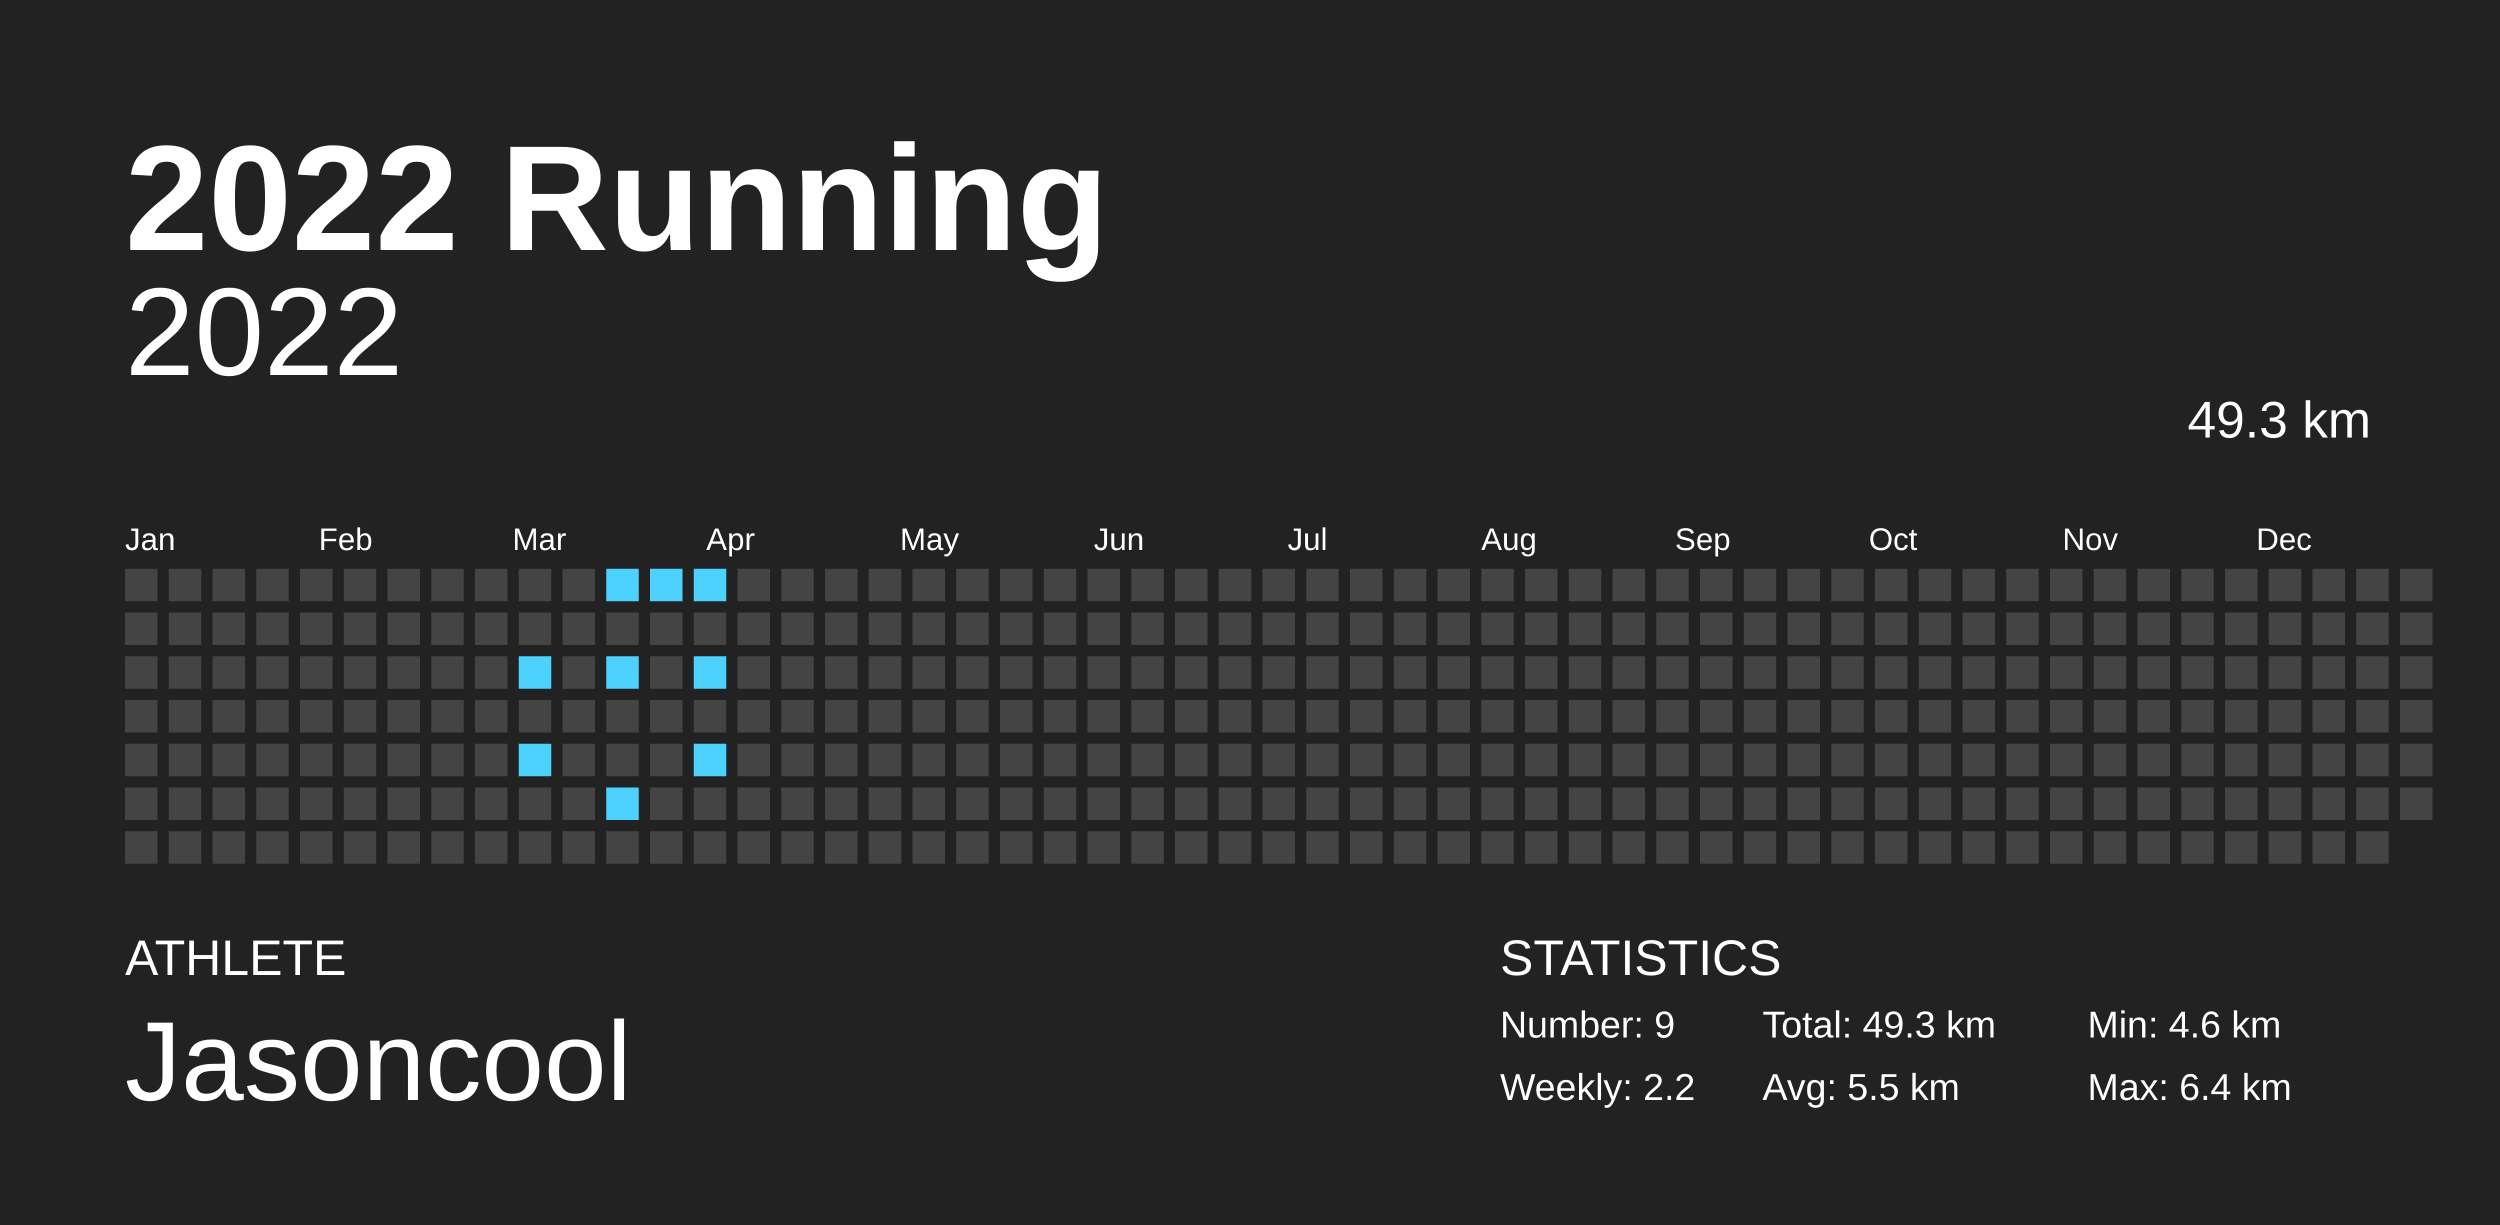
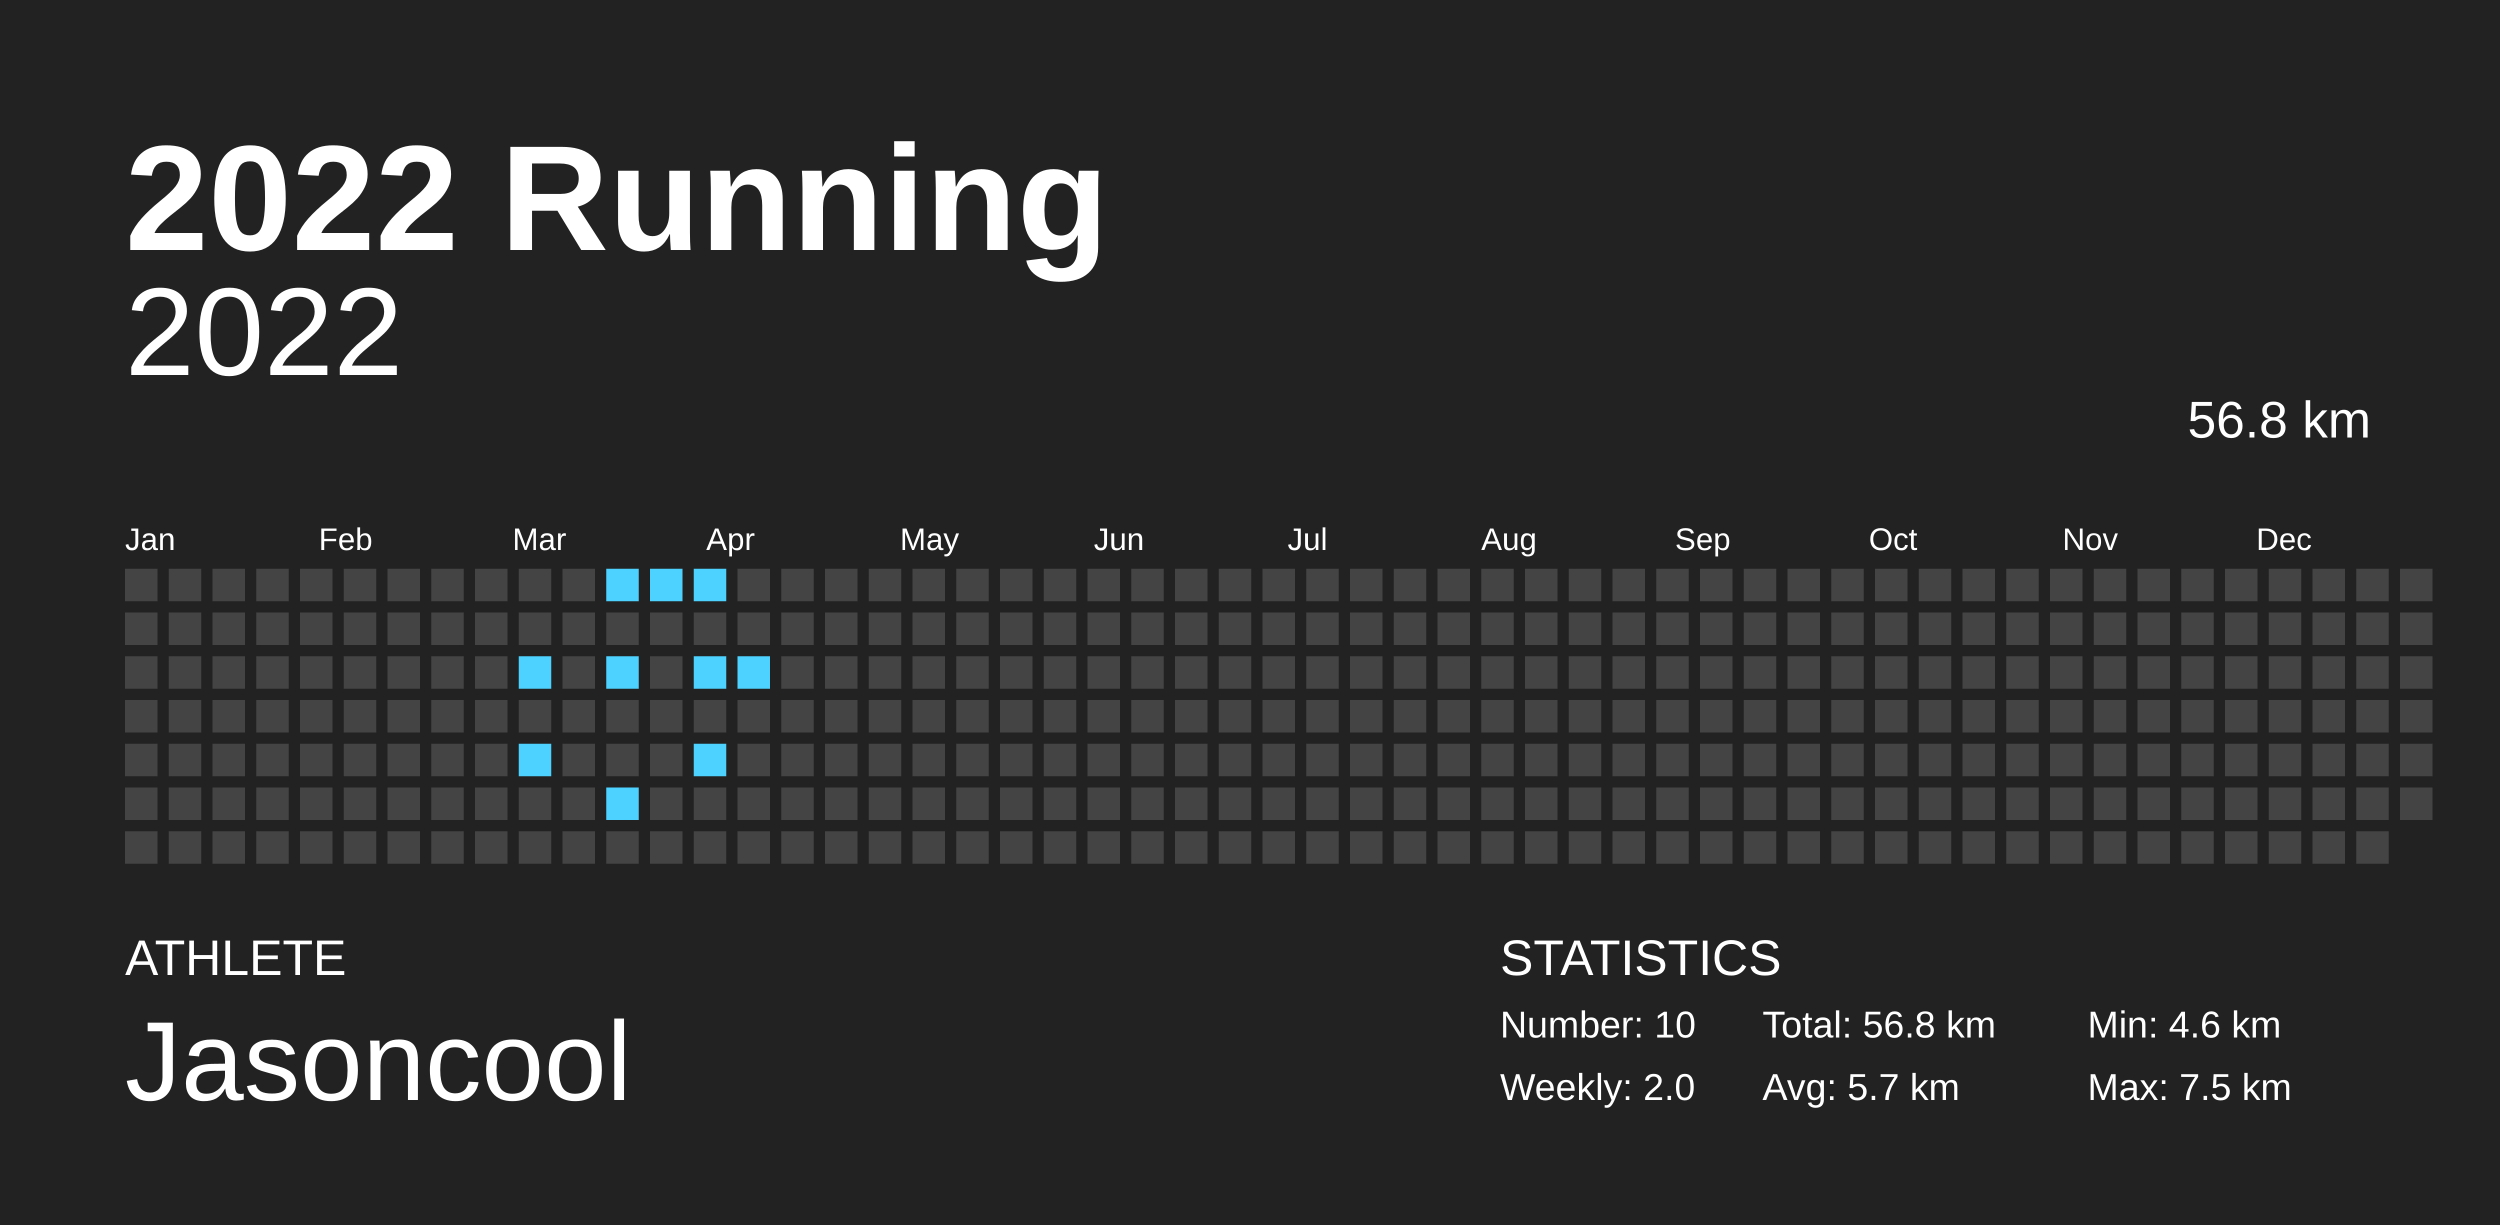
<svg xmlns="http://www.w3.org/2000/svg" baseProfile="full" height="98mm" version="1.1" viewBox="0,0,200,98" width="200mm">
  <defs />
  <rect fill="#222222" height="98" width="200" x="0" y="0" />
  <text fill="#FFFFFF" style="font-size:12px; font-family:Arial; font-weight:bold;" x="10" y="20">2022 Running</text>
  <text fill="#FFFFFF" style="font-size:4px; font-family:Arial" x="10" y="78">ATHLETE</text>
  <text fill="#FFFFFF" style="font-size:9px; font-family:Arial" x="10" y="88">Jasoncool</text>
  <text fill="#FFFFFF" style="font-size:4px; font-family:Arial" x="120" y="78">STATISTICS</text>
-   <text fill="#FFFFFF" style="font-size:3px; font-family:Arial" x="120" y="83">Number: 9</text>
-   <text fill="#FFFFFF" style="font-size:3px; font-family:Arial" x="120" y="88">Weekly: 2.2</text>
-   <text fill="#FFFFFF" style="font-size:3px; font-family:Arial" x="141" y="83">Total: 49.3 km</text>
-   <text fill="#FFFFFF" style="font-size:3px; font-family:Arial" x="141" y="88">Avg: 5.5 km</text>
+   <text fill="#FFFFFF" style="font-size:3px; font-family:Arial" x="120" y="83">Number: 10</text>
+   <text fill="#FFFFFF" style="font-size:3px; font-family:Arial" x="120" y="88">Weekly: 2.0</text>
+   <text fill="#FFFFFF" style="font-size:3px; font-family:Arial" x="141" y="83">Total: 56.8 km</text>
+   <text fill="#FFFFFF" style="font-size:3px; font-family:Arial" x="141" y="88">Avg: 5.7 km</text>
  <text fill="#FFFFFF" style="font-size:3px; font-family:Arial" x="167" y="83">Min: 4.6 km</text>
-   <text fill="#FFFFFF" style="font-size:3px; font-family:Arial" x="167" y="88">Max: 6.4 km</text>
+   <text fill="#FFFFFF" style="font-size:3px; font-family:Arial" x="167" y="88">Max: 7.5 km</text>
  <text alignment-baseline="hanging" fill="#FFFFFF" style="font-size:10.0px; font-family:Arial;" x="10" y="30">2022</text>
-   <text alignment-baseline="hanging" fill="#FFFFFF" style="font-size:4.125px; font-family:Arial;" x="175" y="35">49.3 km</text>
+   <text alignment-baseline="hanging" fill="#FFFFFF" style="font-size:4.125px; font-family:Arial;" x="175" y="35">56.8 km</text>
  <text fill="#FFFFFF" style="font-size:2.5px; font-family:Arial" x="10.0" y="44">Jan</text>
  <text fill="#FFFFFF" style="font-size:2.5px; font-family:Arial" x="25.5" y="44">Feb</text>
  <text fill="#FFFFFF" style="font-size:2.5px; font-family:Arial" x="41.0" y="44">Mar</text>
  <text fill="#FFFFFF" style="font-size:2.5px; font-family:Arial" x="56.5" y="44">Apr</text>
  <text fill="#FFFFFF" style="font-size:2.5px; font-family:Arial" x="72.0" y="44">May</text>
  <text fill="#FFFFFF" style="font-size:2.5px; font-family:Arial" x="87.5" y="44">Jun</text>
  <text fill="#FFFFFF" style="font-size:2.5px; font-family:Arial" x="103.0" y="44">Jul</text>
  <text fill="#FFFFFF" style="font-size:2.5px; font-family:Arial" x="118.5" y="44">Aug</text>
  <text fill="#FFFFFF" style="font-size:2.5px; font-family:Arial" x="134.0" y="44">Sep</text>
  <text fill="#FFFFFF" style="font-size:2.5px; font-family:Arial" x="149.5" y="44">Oct</text>
  <text fill="#FFFFFF" style="font-size:2.5px; font-family:Arial" x="165.0" y="44">Nov</text>
  <text fill="#FFFFFF" style="font-size:2.5px; font-family:Arial" x="180.5" y="44">Dec</text>
  <rect fill="#444444" height="2.6" width="2.6" x="10.0" y="45.5" />
  <rect fill="#444444" height="2.6" width="2.6" x="10.0" y="49.0" />
  <rect fill="#444444" height="2.6" width="2.6" x="10.0" y="52.5" />
  <rect fill="#444444" height="2.6" width="2.6" x="10.0" y="56.0" />
  <rect fill="#444444" height="2.6" width="2.6" x="10.0" y="59.5" />
  <rect fill="#444444" height="2.6" width="2.6" x="10.0" y="63.0" />
  <rect fill="#444444" height="2.6" width="2.6" x="10.0" y="66.5" />
  <rect fill="#444444" height="2.6" width="2.6" x="13.5" y="45.5" />
  <rect fill="#444444" height="2.6" width="2.6" x="13.5" y="49.0" />
  <rect fill="#444444" height="2.6" width="2.6" x="13.5" y="52.5" />
  <rect fill="#444444" height="2.6" width="2.6" x="13.5" y="56.0" />
  <rect fill="#444444" height="2.6" width="2.6" x="13.5" y="59.5" />
  <rect fill="#444444" height="2.6" width="2.6" x="13.5" y="63.0" />
  <rect fill="#444444" height="2.6" width="2.6" x="13.5" y="66.5" />
  <rect fill="#444444" height="2.6" width="2.6" x="17.0" y="45.5" />
  <rect fill="#444444" height="2.6" width="2.6" x="17.0" y="49.0" />
  <rect fill="#444444" height="2.6" width="2.6" x="17.0" y="52.5" />
  <rect fill="#444444" height="2.6" width="2.6" x="17.0" y="56.0" />
  <rect fill="#444444" height="2.6" width="2.6" x="17.0" y="59.5" />
  <rect fill="#444444" height="2.6" width="2.6" x="17.0" y="63.0" />
  <rect fill="#444444" height="2.6" width="2.6" x="17.0" y="66.5" />
  <rect fill="#444444" height="2.6" width="2.6" x="20.5" y="45.5" />
  <rect fill="#444444" height="2.6" width="2.6" x="20.5" y="49.0" />
  <rect fill="#444444" height="2.6" width="2.6" x="20.5" y="52.5" />
  <rect fill="#444444" height="2.6" width="2.6" x="20.5" y="56.0" />
  <rect fill="#444444" height="2.6" width="2.6" x="20.5" y="59.5" />
  <rect fill="#444444" height="2.6" width="2.6" x="20.5" y="63.0" />
  <rect fill="#444444" height="2.6" width="2.6" x="20.5" y="66.5" />
  <rect fill="#444444" height="2.6" width="2.6" x="24.0" y="45.5" />
  <rect fill="#444444" height="2.6" width="2.6" x="24.0" y="49.0" />
  <rect fill="#444444" height="2.6" width="2.6" x="24.0" y="52.5" />
  <rect fill="#444444" height="2.6" width="2.6" x="24.0" y="56.0" />
  <rect fill="#444444" height="2.6" width="2.6" x="24.0" y="59.5" />
  <rect fill="#444444" height="2.6" width="2.6" x="24.0" y="63.0" />
  <rect fill="#444444" height="2.6" width="2.6" x="24.0" y="66.5" />
  <rect fill="#444444" height="2.6" width="2.6" x="27.5" y="45.5" />
  <rect fill="#444444" height="2.6" width="2.6" x="27.5" y="49.0" />
  <rect fill="#444444" height="2.6" width="2.6" x="27.5" y="52.5" />
  <rect fill="#444444" height="2.6" width="2.6" x="27.5" y="56.0" />
  <rect fill="#444444" height="2.6" width="2.6" x="27.5" y="59.5" />
  <rect fill="#444444" height="2.6" width="2.6" x="27.5" y="63.0" />
  <rect fill="#444444" height="2.6" width="2.6" x="27.5" y="66.5" />
  <rect fill="#444444" height="2.6" width="2.6" x="31.0" y="45.5" />
  <rect fill="#444444" height="2.6" width="2.6" x="31.0" y="49.0" />
  <rect fill="#444444" height="2.6" width="2.6" x="31.0" y="52.5" />
  <rect fill="#444444" height="2.6" width="2.6" x="31.0" y="56.0" />
  <rect fill="#444444" height="2.6" width="2.6" x="31.0" y="59.5" />
  <rect fill="#444444" height="2.6" width="2.6" x="31.0" y="63.0" />
  <rect fill="#444444" height="2.6" width="2.6" x="31.0" y="66.5" />
  <rect fill="#444444" height="2.6" width="2.6" x="34.5" y="45.5" />
  <rect fill="#444444" height="2.6" width="2.6" x="34.5" y="49.0" />
  <rect fill="#444444" height="2.6" width="2.6" x="34.5" y="52.5" />
  <rect fill="#444444" height="2.6" width="2.6" x="34.5" y="56.0" />
  <rect fill="#444444" height="2.6" width="2.6" x="34.5" y="59.5" />
  <rect fill="#444444" height="2.6" width="2.6" x="34.5" y="63.0" />
  <rect fill="#444444" height="2.6" width="2.6" x="34.5" y="66.5" />
  <rect fill="#444444" height="2.6" width="2.6" x="38.0" y="45.5" />
  <rect fill="#444444" height="2.6" width="2.6" x="38.0" y="49.0" />
  <rect fill="#444444" height="2.6" width="2.6" x="38.0" y="52.5" />
  <rect fill="#444444" height="2.6" width="2.6" x="38.0" y="56.0" />
  <rect fill="#444444" height="2.6" width="2.6" x="38.0" y="59.5" />
  <rect fill="#444444" height="2.6" width="2.6" x="38.0" y="63.0" />
  <rect fill="#444444" height="2.6" width="2.6" x="38.0" y="66.5" />
  <rect fill="#444444" height="2.6" width="2.6" x="41.5" y="45.5" />
  <rect fill="#444444" height="2.6" width="2.6" x="41.5" y="49.0" />
  <rect fill="#4dd2ff" height="2.6" width="2.6" x="41.5" y="52.5" />
  <rect fill="#444444" height="2.6" width="2.6" x="41.5" y="56.0" />
  <rect fill="#4dd2ff" height="2.6" width="2.6" x="41.5" y="59.5" />
  <rect fill="#444444" height="2.6" width="2.6" x="41.5" y="63.0" />
  <rect fill="#444444" height="2.6" width="2.6" x="41.5" y="66.5" />
  <rect fill="#444444" height="2.6" width="2.6" x="45.0" y="45.5" />
  <rect fill="#444444" height="2.6" width="2.6" x="45.0" y="49.0" />
  <rect fill="#444444" height="2.6" width="2.6" x="45.0" y="52.5" />
  <rect fill="#444444" height="2.6" width="2.6" x="45.0" y="56.0" />
  <rect fill="#444444" height="2.6" width="2.6" x="45.0" y="59.5" />
  <rect fill="#444444" height="2.6" width="2.6" x="45.0" y="63.0" />
  <rect fill="#444444" height="2.6" width="2.6" x="45.0" y="66.5" />
  <rect fill="#4dd2ff" height="2.6" width="2.6" x="48.5" y="45.5" />
  <rect fill="#444444" height="2.6" width="2.6" x="48.5" y="49.0" />
  <rect fill="#4dd2ff" height="2.6" width="2.6" x="48.5" y="52.5" />
  <rect fill="#444444" height="2.6" width="2.6" x="48.5" y="56.0" />
  <rect fill="#444444" height="2.6" width="2.6" x="48.5" y="59.5" />
  <rect fill="#4dd2ff" height="2.6" width="2.6" x="48.5" y="63.0" />
  <rect fill="#444444" height="2.6" width="2.6" x="48.5" y="66.5" />
  <rect fill="#4dd2ff" height="2.6" width="2.6" x="52.0" y="45.5" />
  <rect fill="#444444" height="2.6" width="2.6" x="52.0" y="49.0" />
  <rect fill="#444444" height="2.6" width="2.6" x="52.0" y="52.5" />
  <rect fill="#444444" height="2.6" width="2.6" x="52.0" y="56.0" />
  <rect fill="#444444" height="2.6" width="2.6" x="52.0" y="59.5" />
  <rect fill="#444444" height="2.6" width="2.6" x="52.0" y="63.0" />
  <rect fill="#444444" height="2.6" width="2.6" x="52.0" y="66.5" />
  <rect fill="#4dd2ff" height="2.6" width="2.6" x="55.5" y="45.5" />
  <rect fill="#444444" height="2.6" width="2.6" x="55.5" y="49.0" />
  <rect fill="#4dd2ff" height="2.6" width="2.6" x="55.5" y="52.5" />
  <rect fill="#444444" height="2.6" width="2.6" x="55.5" y="56.0" />
  <rect fill="#4dd2ff" height="2.6" width="2.6" x="55.5" y="59.5" />
  <rect fill="#444444" height="2.6" width="2.6" x="55.5" y="63.0" />
  <rect fill="#444444" height="2.6" width="2.6" x="55.5" y="66.5" />
  <rect fill="#444444" height="2.6" width="2.6" x="59.0" y="45.5" />
  <rect fill="#444444" height="2.6" width="2.6" x="59.0" y="49.0" />
-   <rect fill="#444444" height="2.6" width="2.6" x="59.0" y="52.5" />
+   <rect fill="#4dd2ff" height="2.6" width="2.6" x="59.0" y="52.5" />
  <rect fill="#444444" height="2.6" width="2.6" x="59.0" y="56.0" />
  <rect fill="#444444" height="2.6" width="2.6" x="59.0" y="59.5" />
  <rect fill="#444444" height="2.6" width="2.6" x="59.0" y="63.0" />
  <rect fill="#444444" height="2.6" width="2.6" x="59.0" y="66.5" />
  <rect fill="#444444" height="2.6" width="2.6" x="62.5" y="45.5" />
  <rect fill="#444444" height="2.6" width="2.6" x="62.5" y="49.0" />
  <rect fill="#444444" height="2.6" width="2.6" x="62.5" y="52.5" />
  <rect fill="#444444" height="2.6" width="2.6" x="62.5" y="56.0" />
  <rect fill="#444444" height="2.6" width="2.6" x="62.5" y="59.5" />
  <rect fill="#444444" height="2.6" width="2.6" x="62.5" y="63.0" />
  <rect fill="#444444" height="2.6" width="2.6" x="62.5" y="66.5" />
  <rect fill="#444444" height="2.6" width="2.6" x="66.0" y="45.5" />
  <rect fill="#444444" height="2.6" width="2.6" x="66.0" y="49.0" />
  <rect fill="#444444" height="2.6" width="2.6" x="66.0" y="52.5" />
  <rect fill="#444444" height="2.6" width="2.6" x="66.0" y="56.0" />
  <rect fill="#444444" height="2.6" width="2.6" x="66.0" y="59.5" />
  <rect fill="#444444" height="2.6" width="2.6" x="66.0" y="63.0" />
  <rect fill="#444444" height="2.6" width="2.6" x="66.0" y="66.5" />
  <rect fill="#444444" height="2.6" width="2.6" x="69.5" y="45.5" />
  <rect fill="#444444" height="2.6" width="2.6" x="69.5" y="49.0" />
  <rect fill="#444444" height="2.6" width="2.6" x="69.5" y="52.5" />
  <rect fill="#444444" height="2.6" width="2.6" x="69.5" y="56.0" />
  <rect fill="#444444" height="2.6" width="2.6" x="69.5" y="59.5" />
  <rect fill="#444444" height="2.6" width="2.6" x="69.5" y="63.0" />
  <rect fill="#444444" height="2.6" width="2.6" x="69.5" y="66.5" />
  <rect fill="#444444" height="2.6" width="2.6" x="73.0" y="45.5" />
  <rect fill="#444444" height="2.6" width="2.6" x="73.0" y="49.0" />
  <rect fill="#444444" height="2.6" width="2.6" x="73.0" y="52.5" />
  <rect fill="#444444" height="2.6" width="2.6" x="73.0" y="56.0" />
  <rect fill="#444444" height="2.6" width="2.6" x="73.0" y="59.5" />
  <rect fill="#444444" height="2.6" width="2.6" x="73.0" y="63.0" />
  <rect fill="#444444" height="2.6" width="2.6" x="73.0" y="66.5" />
  <rect fill="#444444" height="2.6" width="2.6" x="76.5" y="45.5" />
  <rect fill="#444444" height="2.6" width="2.6" x="76.5" y="49.0" />
  <rect fill="#444444" height="2.6" width="2.6" x="76.5" y="52.5" />
  <rect fill="#444444" height="2.6" width="2.6" x="76.5" y="56.0" />
  <rect fill="#444444" height="2.6" width="2.6" x="76.5" y="59.5" />
  <rect fill="#444444" height="2.6" width="2.6" x="76.5" y="63.0" />
  <rect fill="#444444" height="2.6" width="2.6" x="76.5" y="66.5" />
  <rect fill="#444444" height="2.6" width="2.6" x="80.0" y="45.5" />
  <rect fill="#444444" height="2.6" width="2.6" x="80.0" y="49.0" />
  <rect fill="#444444" height="2.6" width="2.6" x="80.0" y="52.5" />
  <rect fill="#444444" height="2.6" width="2.6" x="80.0" y="56.0" />
  <rect fill="#444444" height="2.6" width="2.6" x="80.0" y="59.5" />
  <rect fill="#444444" height="2.6" width="2.6" x="80.0" y="63.0" />
  <rect fill="#444444" height="2.6" width="2.6" x="80.0" y="66.5" />
  <rect fill="#444444" height="2.6" width="2.6" x="83.5" y="45.5" />
  <rect fill="#444444" height="2.6" width="2.6" x="83.5" y="49.0" />
  <rect fill="#444444" height="2.6" width="2.6" x="83.5" y="52.5" />
  <rect fill="#444444" height="2.6" width="2.6" x="83.5" y="56.0" />
  <rect fill="#444444" height="2.6" width="2.6" x="83.5" y="59.5" />
  <rect fill="#444444" height="2.6" width="2.6" x="83.5" y="63.0" />
  <rect fill="#444444" height="2.6" width="2.6" x="83.5" y="66.5" />
  <rect fill="#444444" height="2.6" width="2.6" x="87.0" y="45.5" />
  <rect fill="#444444" height="2.6" width="2.6" x="87.0" y="49.0" />
  <rect fill="#444444" height="2.6" width="2.6" x="87.0" y="52.5" />
  <rect fill="#444444" height="2.6" width="2.6" x="87.0" y="56.0" />
  <rect fill="#444444" height="2.6" width="2.6" x="87.0" y="59.5" />
  <rect fill="#444444" height="2.6" width="2.6" x="87.0" y="63.0" />
  <rect fill="#444444" height="2.6" width="2.6" x="87.0" y="66.5" />
  <rect fill="#444444" height="2.6" width="2.6" x="90.5" y="45.5" />
  <rect fill="#444444" height="2.6" width="2.6" x="90.5" y="49.0" />
  <rect fill="#444444" height="2.6" width="2.6" x="90.5" y="52.5" />
  <rect fill="#444444" height="2.6" width="2.6" x="90.5" y="56.0" />
  <rect fill="#444444" height="2.6" width="2.6" x="90.5" y="59.5" />
  <rect fill="#444444" height="2.6" width="2.6" x="90.5" y="63.0" />
  <rect fill="#444444" height="2.6" width="2.6" x="90.5" y="66.5" />
  <rect fill="#444444" height="2.6" width="2.6" x="94.0" y="45.5" />
  <rect fill="#444444" height="2.6" width="2.6" x="94.0" y="49.0" />
  <rect fill="#444444" height="2.6" width="2.6" x="94.0" y="52.5" />
  <rect fill="#444444" height="2.6" width="2.6" x="94.0" y="56.0" />
  <rect fill="#444444" height="2.6" width="2.6" x="94.0" y="59.5" />
  <rect fill="#444444" height="2.6" width="2.6" x="94.0" y="63.0" />
  <rect fill="#444444" height="2.6" width="2.6" x="94.0" y="66.5" />
  <rect fill="#444444" height="2.6" width="2.6" x="97.5" y="45.5" />
  <rect fill="#444444" height="2.6" width="2.6" x="97.5" y="49.0" />
  <rect fill="#444444" height="2.6" width="2.6" x="97.5" y="52.5" />
  <rect fill="#444444" height="2.6" width="2.6" x="97.5" y="56.0" />
  <rect fill="#444444" height="2.6" width="2.6" x="97.5" y="59.5" />
  <rect fill="#444444" height="2.6" width="2.6" x="97.5" y="63.0" />
  <rect fill="#444444" height="2.6" width="2.6" x="97.5" y="66.5" />
  <rect fill="#444444" height="2.6" width="2.6" x="101.0" y="45.5" />
  <rect fill="#444444" height="2.6" width="2.6" x="101.0" y="49.0" />
  <rect fill="#444444" height="2.6" width="2.6" x="101.0" y="52.5" />
  <rect fill="#444444" height="2.6" width="2.6" x="101.0" y="56.0" />
  <rect fill="#444444" height="2.6" width="2.6" x="101.0" y="59.5" />
  <rect fill="#444444" height="2.6" width="2.6" x="101.0" y="63.0" />
  <rect fill="#444444" height="2.6" width="2.6" x="101.0" y="66.5" />
  <rect fill="#444444" height="2.6" width="2.6" x="104.5" y="45.5" />
  <rect fill="#444444" height="2.6" width="2.6" x="104.5" y="49.0" />
  <rect fill="#444444" height="2.6" width="2.6" x="104.5" y="52.5" />
  <rect fill="#444444" height="2.6" width="2.6" x="104.5" y="56.0" />
  <rect fill="#444444" height="2.6" width="2.6" x="104.5" y="59.5" />
  <rect fill="#444444" height="2.6" width="2.6" x="104.5" y="63.0" />
  <rect fill="#444444" height="2.6" width="2.6" x="104.5" y="66.5" />
  <rect fill="#444444" height="2.6" width="2.6" x="108.0" y="45.5" />
  <rect fill="#444444" height="2.6" width="2.6" x="108.0" y="49.0" />
  <rect fill="#444444" height="2.6" width="2.6" x="108.0" y="52.5" />
  <rect fill="#444444" height="2.6" width="2.6" x="108.0" y="56.0" />
  <rect fill="#444444" height="2.6" width="2.6" x="108.0" y="59.5" />
  <rect fill="#444444" height="2.6" width="2.6" x="108.0" y="63.0" />
  <rect fill="#444444" height="2.6" width="2.6" x="108.0" y="66.5" />
  <rect fill="#444444" height="2.6" width="2.6" x="111.5" y="45.5" />
  <rect fill="#444444" height="2.6" width="2.6" x="111.5" y="49.0" />
  <rect fill="#444444" height="2.6" width="2.6" x="111.5" y="52.5" />
  <rect fill="#444444" height="2.6" width="2.6" x="111.5" y="56.0" />
  <rect fill="#444444" height="2.6" width="2.6" x="111.5" y="59.5" />
  <rect fill="#444444" height="2.6" width="2.6" x="111.5" y="63.0" />
  <rect fill="#444444" height="2.6" width="2.6" x="111.5" y="66.5" />
  <rect fill="#444444" height="2.6" width="2.6" x="115.0" y="45.5" />
  <rect fill="#444444" height="2.6" width="2.6" x="115.0" y="49.0" />
  <rect fill="#444444" height="2.6" width="2.6" x="115.0" y="52.5" />
  <rect fill="#444444" height="2.6" width="2.6" x="115.0" y="56.0" />
  <rect fill="#444444" height="2.6" width="2.6" x="115.0" y="59.5" />
  <rect fill="#444444" height="2.6" width="2.6" x="115.0" y="63.0" />
  <rect fill="#444444" height="2.6" width="2.6" x="115.0" y="66.5" />
  <rect fill="#444444" height="2.6" width="2.6" x="118.5" y="45.5" />
  <rect fill="#444444" height="2.6" width="2.6" x="118.5" y="49.0" />
  <rect fill="#444444" height="2.6" width="2.6" x="118.5" y="52.5" />
  <rect fill="#444444" height="2.6" width="2.6" x="118.5" y="56.0" />
  <rect fill="#444444" height="2.6" width="2.6" x="118.5" y="59.5" />
  <rect fill="#444444" height="2.6" width="2.6" x="118.5" y="63.0" />
  <rect fill="#444444" height="2.6" width="2.6" x="118.5" y="66.5" />
  <rect fill="#444444" height="2.6" width="2.6" x="122.0" y="45.5" />
  <rect fill="#444444" height="2.6" width="2.6" x="122.0" y="49.0" />
  <rect fill="#444444" height="2.6" width="2.6" x="122.0" y="52.5" />
  <rect fill="#444444" height="2.6" width="2.6" x="122.0" y="56.0" />
  <rect fill="#444444" height="2.6" width="2.6" x="122.0" y="59.5" />
  <rect fill="#444444" height="2.6" width="2.6" x="122.0" y="63.0" />
  <rect fill="#444444" height="2.6" width="2.6" x="122.0" y="66.5" />
  <rect fill="#444444" height="2.6" width="2.6" x="125.5" y="45.5" />
  <rect fill="#444444" height="2.6" width="2.6" x="125.5" y="49.0" />
  <rect fill="#444444" height="2.6" width="2.6" x="125.5" y="52.5" />
  <rect fill="#444444" height="2.6" width="2.6" x="125.5" y="56.0" />
  <rect fill="#444444" height="2.6" width="2.6" x="125.5" y="59.5" />
  <rect fill="#444444" height="2.6" width="2.6" x="125.5" y="63.0" />
  <rect fill="#444444" height="2.6" width="2.6" x="125.5" y="66.5" />
  <rect fill="#444444" height="2.6" width="2.6" x="129.0" y="45.5" />
  <rect fill="#444444" height="2.6" width="2.6" x="129.0" y="49.0" />
  <rect fill="#444444" height="2.6" width="2.6" x="129.0" y="52.5" />
  <rect fill="#444444" height="2.6" width="2.6" x="129.0" y="56.0" />
  <rect fill="#444444" height="2.6" width="2.6" x="129.0" y="59.5" />
  <rect fill="#444444" height="2.6" width="2.6" x="129.0" y="63.0" />
  <rect fill="#444444" height="2.6" width="2.6" x="129.0" y="66.5" />
  <rect fill="#444444" height="2.6" width="2.6" x="132.5" y="45.5" />
  <rect fill="#444444" height="2.6" width="2.6" x="132.5" y="49.0" />
  <rect fill="#444444" height="2.6" width="2.6" x="132.5" y="52.5" />
  <rect fill="#444444" height="2.6" width="2.6" x="132.5" y="56.0" />
  <rect fill="#444444" height="2.6" width="2.6" x="132.5" y="59.5" />
  <rect fill="#444444" height="2.6" width="2.6" x="132.5" y="63.0" />
  <rect fill="#444444" height="2.6" width="2.6" x="132.5" y="66.5" />
  <rect fill="#444444" height="2.6" width="2.6" x="136.0" y="45.5" />
  <rect fill="#444444" height="2.6" width="2.6" x="136.0" y="49.0" />
  <rect fill="#444444" height="2.6" width="2.6" x="136.0" y="52.5" />
  <rect fill="#444444" height="2.6" width="2.6" x="136.0" y="56.0" />
  <rect fill="#444444" height="2.6" width="2.6" x="136.0" y="59.5" />
  <rect fill="#444444" height="2.6" width="2.6" x="136.0" y="63.0" />
  <rect fill="#444444" height="2.6" width="2.6" x="136.0" y="66.5" />
  <rect fill="#444444" height="2.6" width="2.6" x="139.5" y="45.5" />
  <rect fill="#444444" height="2.6" width="2.6" x="139.5" y="49.0" />
  <rect fill="#444444" height="2.6" width="2.6" x="139.5" y="52.5" />
  <rect fill="#444444" height="2.6" width="2.6" x="139.5" y="56.0" />
  <rect fill="#444444" height="2.6" width="2.6" x="139.5" y="59.5" />
  <rect fill="#444444" height="2.6" width="2.6" x="139.5" y="63.0" />
  <rect fill="#444444" height="2.6" width="2.6" x="139.5" y="66.5" />
  <rect fill="#444444" height="2.6" width="2.6" x="143.0" y="45.5" />
  <rect fill="#444444" height="2.6" width="2.6" x="143.0" y="49.0" />
  <rect fill="#444444" height="2.6" width="2.6" x="143.0" y="52.5" />
  <rect fill="#444444" height="2.6" width="2.6" x="143.0" y="56.0" />
  <rect fill="#444444" height="2.6" width="2.6" x="143.0" y="59.5" />
  <rect fill="#444444" height="2.6" width="2.6" x="143.0" y="63.0" />
  <rect fill="#444444" height="2.6" width="2.6" x="143.0" y="66.5" />
  <rect fill="#444444" height="2.6" width="2.6" x="146.5" y="45.5" />
  <rect fill="#444444" height="2.6" width="2.6" x="146.5" y="49.0" />
  <rect fill="#444444" height="2.6" width="2.6" x="146.5" y="52.5" />
  <rect fill="#444444" height="2.6" width="2.6" x="146.5" y="56.0" />
  <rect fill="#444444" height="2.6" width="2.6" x="146.5" y="59.5" />
  <rect fill="#444444" height="2.6" width="2.6" x="146.5" y="63.0" />
  <rect fill="#444444" height="2.6" width="2.6" x="146.5" y="66.5" />
  <rect fill="#444444" height="2.6" width="2.6" x="150.0" y="45.5" />
  <rect fill="#444444" height="2.6" width="2.6" x="150.0" y="49.0" />
  <rect fill="#444444" height="2.6" width="2.6" x="150.0" y="52.5" />
  <rect fill="#444444" height="2.6" width="2.6" x="150.0" y="56.0" />
  <rect fill="#444444" height="2.6" width="2.6" x="150.0" y="59.5" />
  <rect fill="#444444" height="2.6" width="2.6" x="150.0" y="63.0" />
  <rect fill="#444444" height="2.6" width="2.6" x="150.0" y="66.5" />
  <rect fill="#444444" height="2.6" width="2.6" x="153.5" y="45.5" />
  <rect fill="#444444" height="2.6" width="2.6" x="153.5" y="49.0" />
  <rect fill="#444444" height="2.6" width="2.6" x="153.5" y="52.5" />
  <rect fill="#444444" height="2.6" width="2.6" x="153.5" y="56.0" />
  <rect fill="#444444" height="2.6" width="2.6" x="153.5" y="59.5" />
  <rect fill="#444444" height="2.6" width="2.6" x="153.5" y="63.0" />
  <rect fill="#444444" height="2.6" width="2.6" x="153.5" y="66.5" />
  <rect fill="#444444" height="2.6" width="2.6" x="157.0" y="45.5" />
  <rect fill="#444444" height="2.6" width="2.6" x="157.0" y="49.0" />
  <rect fill="#444444" height="2.6" width="2.6" x="157.0" y="52.5" />
  <rect fill="#444444" height="2.6" width="2.6" x="157.0" y="56.0" />
  <rect fill="#444444" height="2.6" width="2.6" x="157.0" y="59.5" />
  <rect fill="#444444" height="2.6" width="2.6" x="157.0" y="63.0" />
  <rect fill="#444444" height="2.6" width="2.6" x="157.0" y="66.5" />
  <rect fill="#444444" height="2.6" width="2.6" x="160.5" y="45.5" />
  <rect fill="#444444" height="2.6" width="2.6" x="160.5" y="49.0" />
  <rect fill="#444444" height="2.6" width="2.6" x="160.5" y="52.5" />
  <rect fill="#444444" height="2.6" width="2.6" x="160.5" y="56.0" />
  <rect fill="#444444" height="2.6" width="2.6" x="160.5" y="59.5" />
  <rect fill="#444444" height="2.6" width="2.6" x="160.5" y="63.0" />
  <rect fill="#444444" height="2.6" width="2.6" x="160.5" y="66.5" />
  <rect fill="#444444" height="2.6" width="2.6" x="164.0" y="45.5" />
  <rect fill="#444444" height="2.6" width="2.6" x="164.0" y="49.0" />
  <rect fill="#444444" height="2.6" width="2.6" x="164.0" y="52.5" />
  <rect fill="#444444" height="2.6" width="2.6" x="164.0" y="56.0" />
  <rect fill="#444444" height="2.6" width="2.6" x="164.0" y="59.5" />
  <rect fill="#444444" height="2.6" width="2.6" x="164.0" y="63.0" />
  <rect fill="#444444" height="2.6" width="2.6" x="164.0" y="66.5" />
  <rect fill="#444444" height="2.6" width="2.6" x="167.5" y="45.5" />
  <rect fill="#444444" height="2.6" width="2.6" x="167.5" y="49.0" />
  <rect fill="#444444" height="2.6" width="2.6" x="167.5" y="52.5" />
  <rect fill="#444444" height="2.6" width="2.6" x="167.5" y="56.0" />
  <rect fill="#444444" height="2.6" width="2.6" x="167.5" y="59.5" />
  <rect fill="#444444" height="2.6" width="2.6" x="167.5" y="63.0" />
  <rect fill="#444444" height="2.6" width="2.6" x="167.5" y="66.5" />
  <rect fill="#444444" height="2.6" width="2.6" x="171.0" y="45.5" />
  <rect fill="#444444" height="2.6" width="2.6" x="171.0" y="49.0" />
  <rect fill="#444444" height="2.6" width="2.6" x="171.0" y="52.5" />
  <rect fill="#444444" height="2.6" width="2.6" x="171.0" y="56.0" />
  <rect fill="#444444" height="2.6" width="2.6" x="171.0" y="59.5" />
  <rect fill="#444444" height="2.6" width="2.6" x="171.0" y="63.0" />
  <rect fill="#444444" height="2.6" width="2.6" x="171.0" y="66.5" />
  <rect fill="#444444" height="2.6" width="2.6" x="174.5" y="45.5" />
  <rect fill="#444444" height="2.6" width="2.6" x="174.5" y="49.0" />
  <rect fill="#444444" height="2.6" width="2.6" x="174.5" y="52.5" />
  <rect fill="#444444" height="2.6" width="2.6" x="174.5" y="56.0" />
  <rect fill="#444444" height="2.6" width="2.6" x="174.5" y="59.5" />
  <rect fill="#444444" height="2.6" width="2.6" x="174.5" y="63.0" />
  <rect fill="#444444" height="2.6" width="2.6" x="174.5" y="66.5" />
  <rect fill="#444444" height="2.6" width="2.6" x="178.0" y="45.5" />
  <rect fill="#444444" height="2.6" width="2.6" x="178.0" y="49.0" />
  <rect fill="#444444" height="2.6" width="2.6" x="178.0" y="52.5" />
  <rect fill="#444444" height="2.6" width="2.6" x="178.0" y="56.0" />
  <rect fill="#444444" height="2.6" width="2.6" x="178.0" y="59.5" />
  <rect fill="#444444" height="2.6" width="2.6" x="178.0" y="63.0" />
  <rect fill="#444444" height="2.6" width="2.6" x="178.0" y="66.5" />
  <rect fill="#444444" height="2.6" width="2.6" x="181.5" y="45.5" />
  <rect fill="#444444" height="2.6" width="2.6" x="181.5" y="49.0" />
  <rect fill="#444444" height="2.6" width="2.6" x="181.5" y="52.5" />
  <rect fill="#444444" height="2.6" width="2.6" x="181.5" y="56.0" />
  <rect fill="#444444" height="2.6" width="2.6" x="181.5" y="59.5" />
  <rect fill="#444444" height="2.6" width="2.6" x="181.5" y="63.0" />
  <rect fill="#444444" height="2.6" width="2.6" x="181.5" y="66.5" />
  <rect fill="#444444" height="2.6" width="2.6" x="185.0" y="45.5" />
  <rect fill="#444444" height="2.6" width="2.6" x="185.0" y="49.0" />
  <rect fill="#444444" height="2.6" width="2.6" x="185.0" y="52.5" />
  <rect fill="#444444" height="2.6" width="2.6" x="185.0" y="56.0" />
  <rect fill="#444444" height="2.6" width="2.6" x="185.0" y="59.5" />
  <rect fill="#444444" height="2.6" width="2.6" x="185.0" y="63.0" />
  <rect fill="#444444" height="2.6" width="2.6" x="185.0" y="66.5" />
  <rect fill="#444444" height="2.6" width="2.6" x="188.5" y="45.5" />
  <rect fill="#444444" height="2.6" width="2.6" x="188.5" y="49.0" />
  <rect fill="#444444" height="2.6" width="2.6" x="188.5" y="52.5" />
  <rect fill="#444444" height="2.6" width="2.6" x="188.5" y="56.0" />
  <rect fill="#444444" height="2.6" width="2.6" x="188.5" y="59.5" />
  <rect fill="#444444" height="2.6" width="2.6" x="188.5" y="63.0" />
  <rect fill="#444444" height="2.6" width="2.6" x="188.5" y="66.5" />
  <rect fill="#444444" height="2.6" width="2.6" x="192.0" y="45.5" />
  <rect fill="#444444" height="2.6" width="2.6" x="192.0" y="49.0" />
  <rect fill="#444444" height="2.6" width="2.6" x="192.0" y="52.5" />
  <rect fill="#444444" height="2.6" width="2.6" x="192.0" y="56.0" />
  <rect fill="#444444" height="2.6" width="2.6" x="192.0" y="59.5" />
  <rect fill="#444444" height="2.6" width="2.6" x="192.0" y="63.0" />
</svg>
